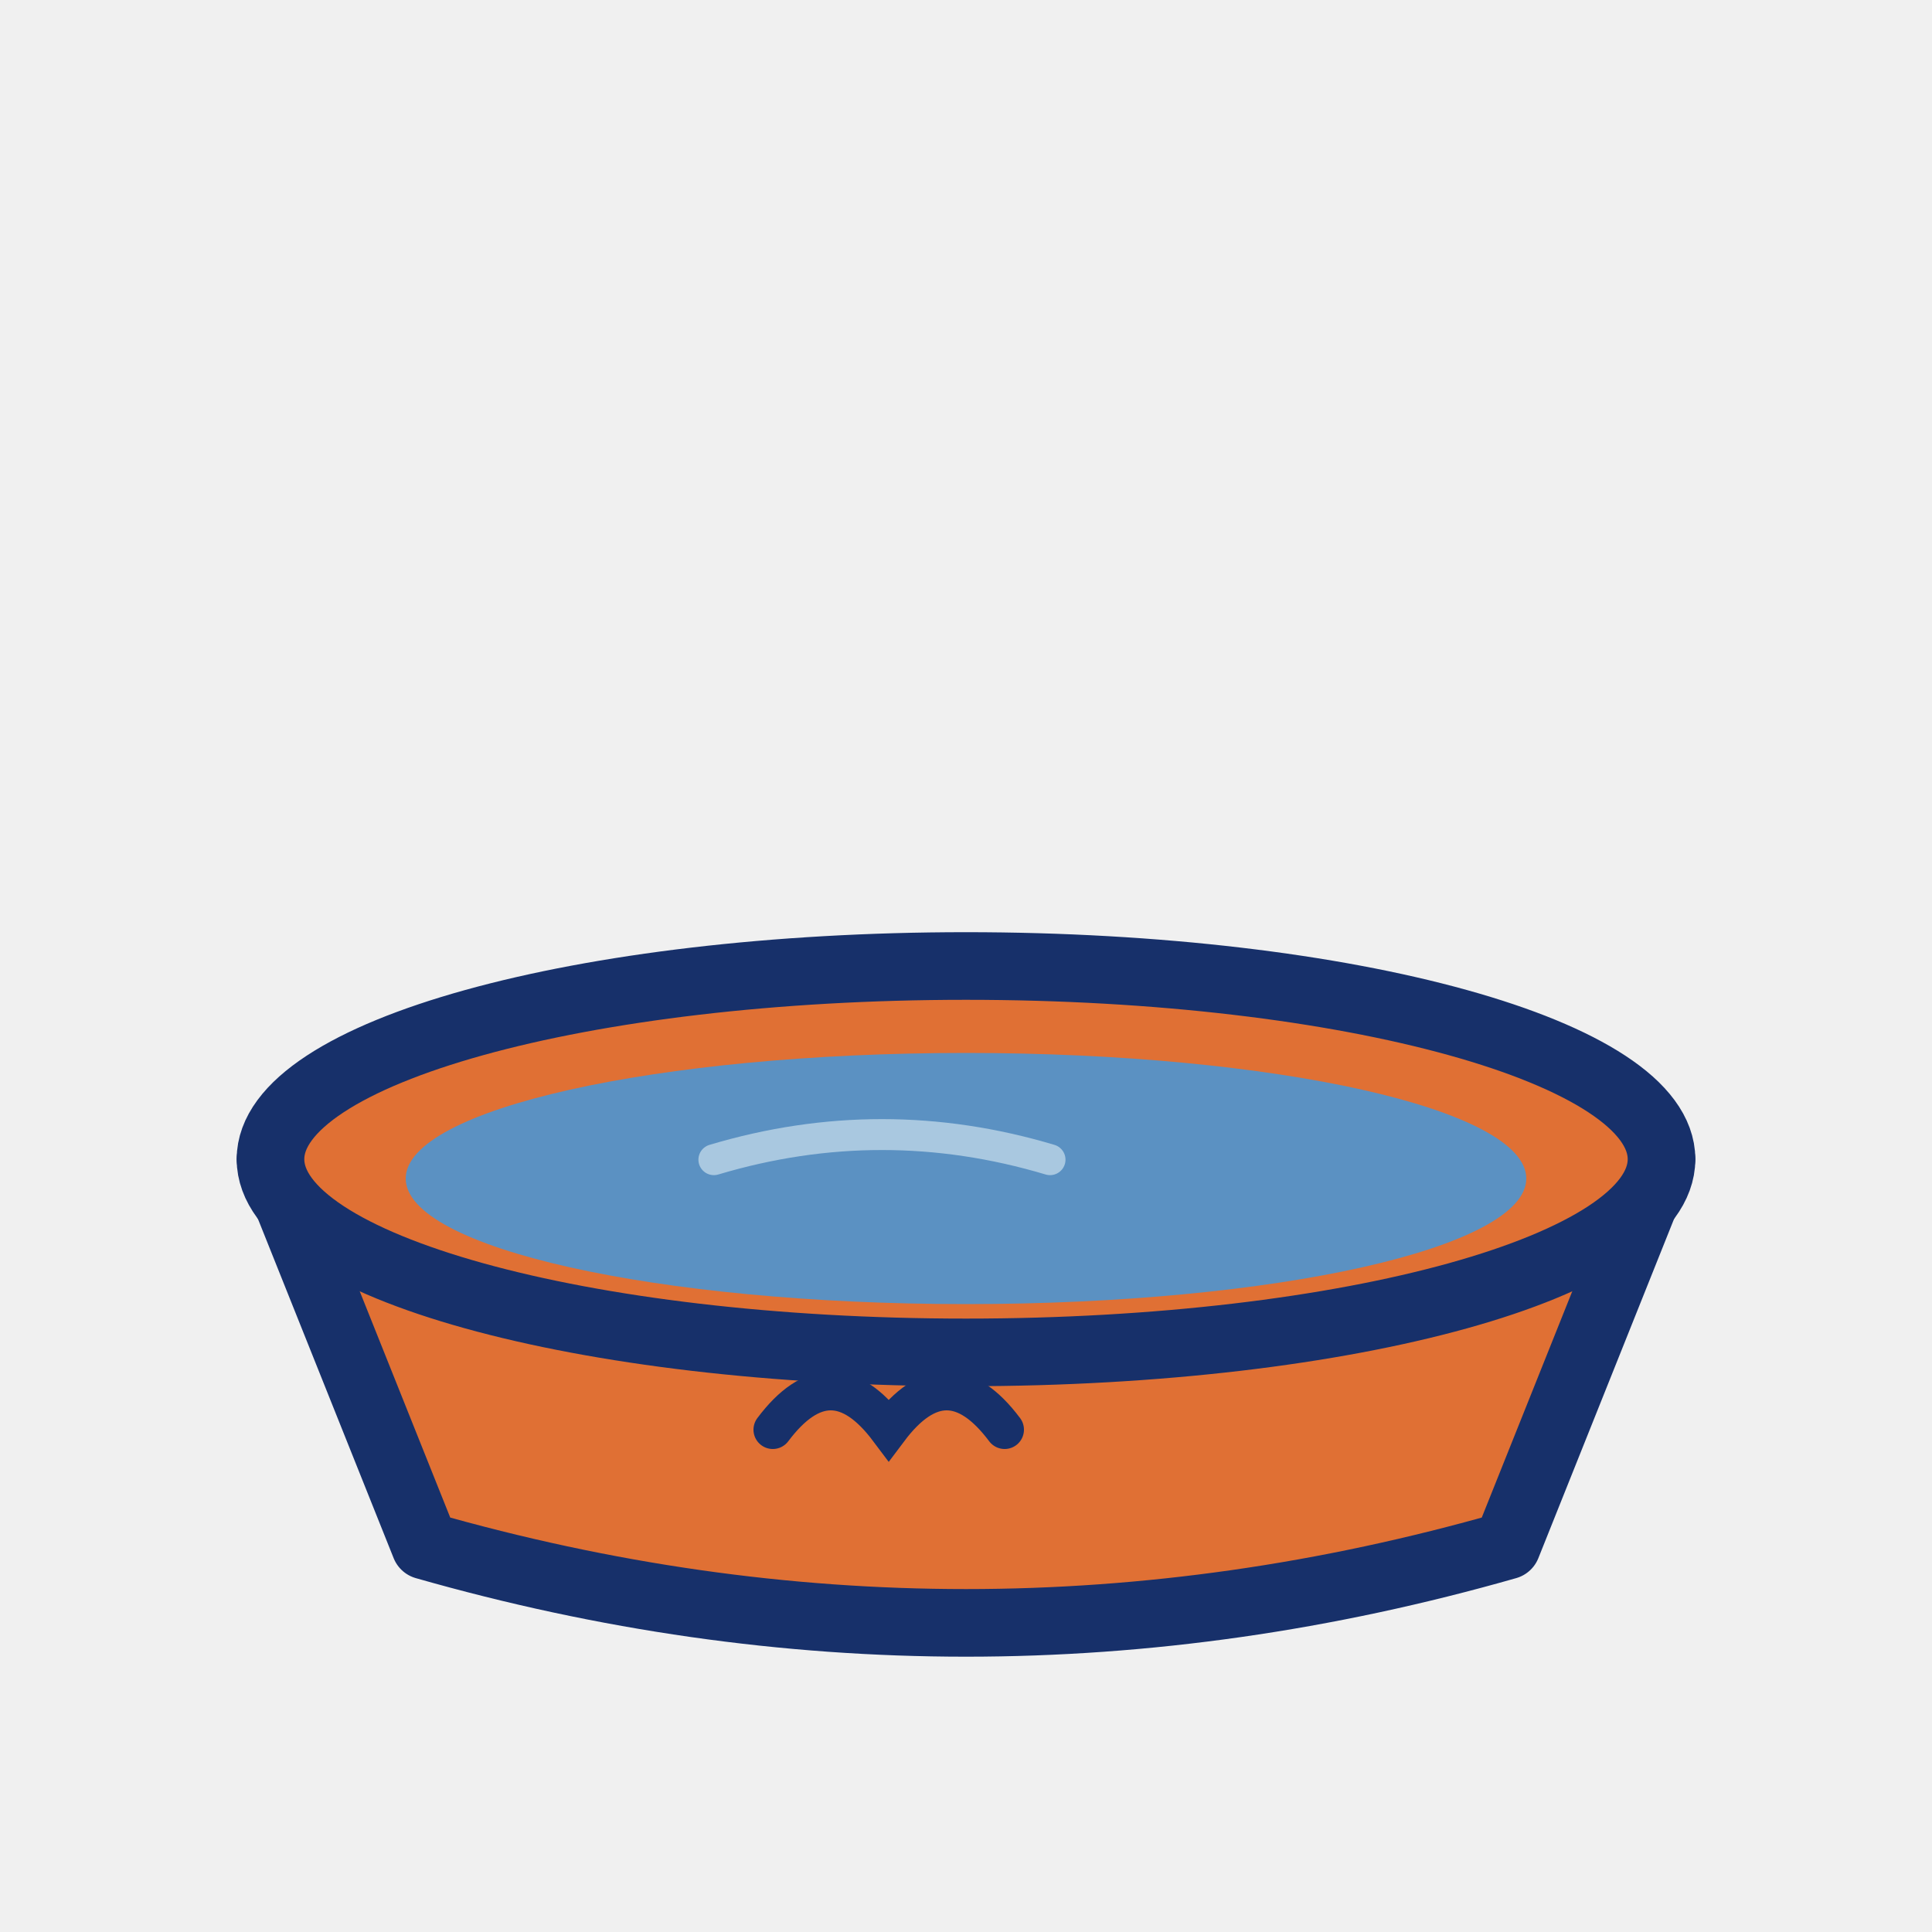
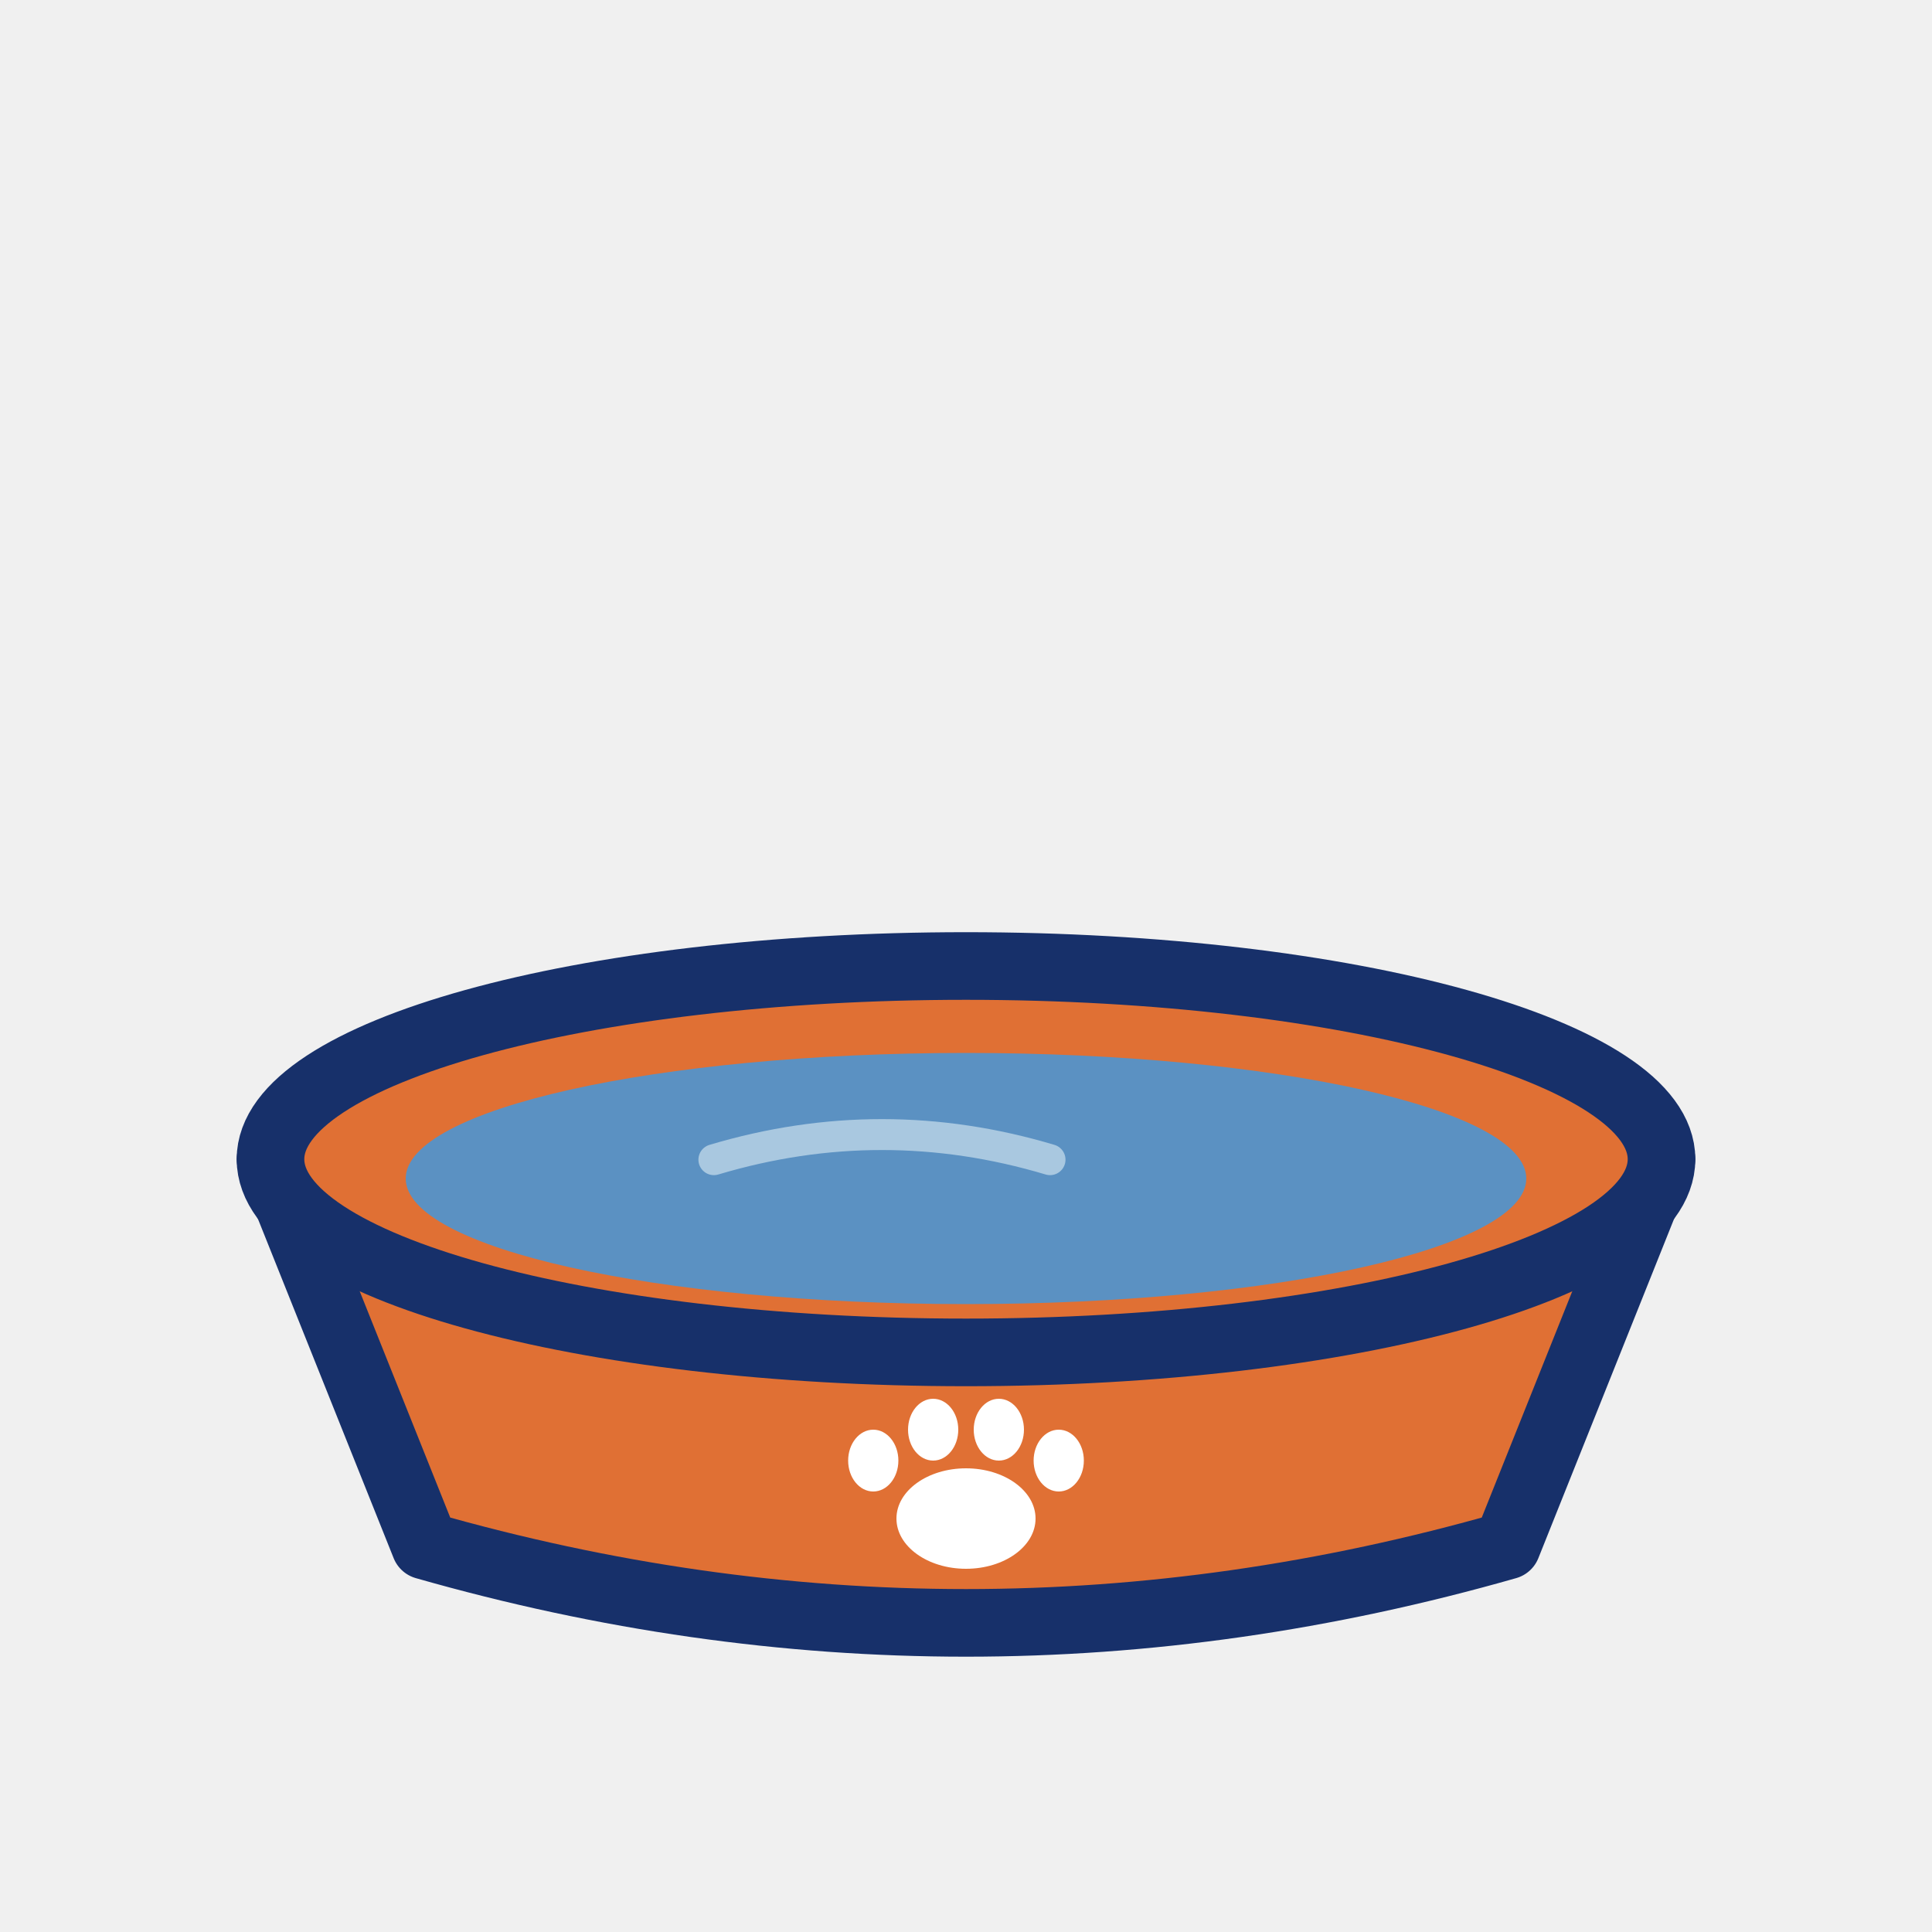
<svg xmlns="http://www.w3.org/2000/svg" viewBox="0 0 100 100" width="100" height="100">
  <path d="M14 60 L22 80 Q50 88 78 80 L86 60 Z" fill="#E07034" stroke="#17306A" stroke-width="3.5" stroke-linejoin="round" />
  <ellipse cx="50" cy="60" rx="36" ry="10" fill="#E07034" stroke="#17306A" stroke-width="3.5" />
  <ellipse cx="50" cy="61" rx="29" ry="6.5" fill="#5B91C2" />
  <path d="M36.95 60.025 Q45.65 57.425 54.35 60.025" fill="none" stroke="#A9C8E0" stroke-width="1.6" stroke-linecap="round" />
-   <path d="M40 74 q3 -4 6 0 q3 -4 6 0" fill="none" stroke="#17306A" stroke-width="2" stroke-linecap="round" />
+   <g fill="#fff">
+     <ellipse cx="50" cy="78.6" rx="3.6" ry="2.6" />
+     <ellipse cx="45.2" cy="75.6" rx="1.3" ry="1.6" />
+     <ellipse cx="48.3" cy="74" rx="1.3" ry="1.6" />
+     <ellipse cx="51.7" cy="74" rx="1.3" ry="1.6" />
+     <ellipse cx="54.8" cy="75.6" rx="1.3" ry="1.6" />
+   </g>
</svg>
